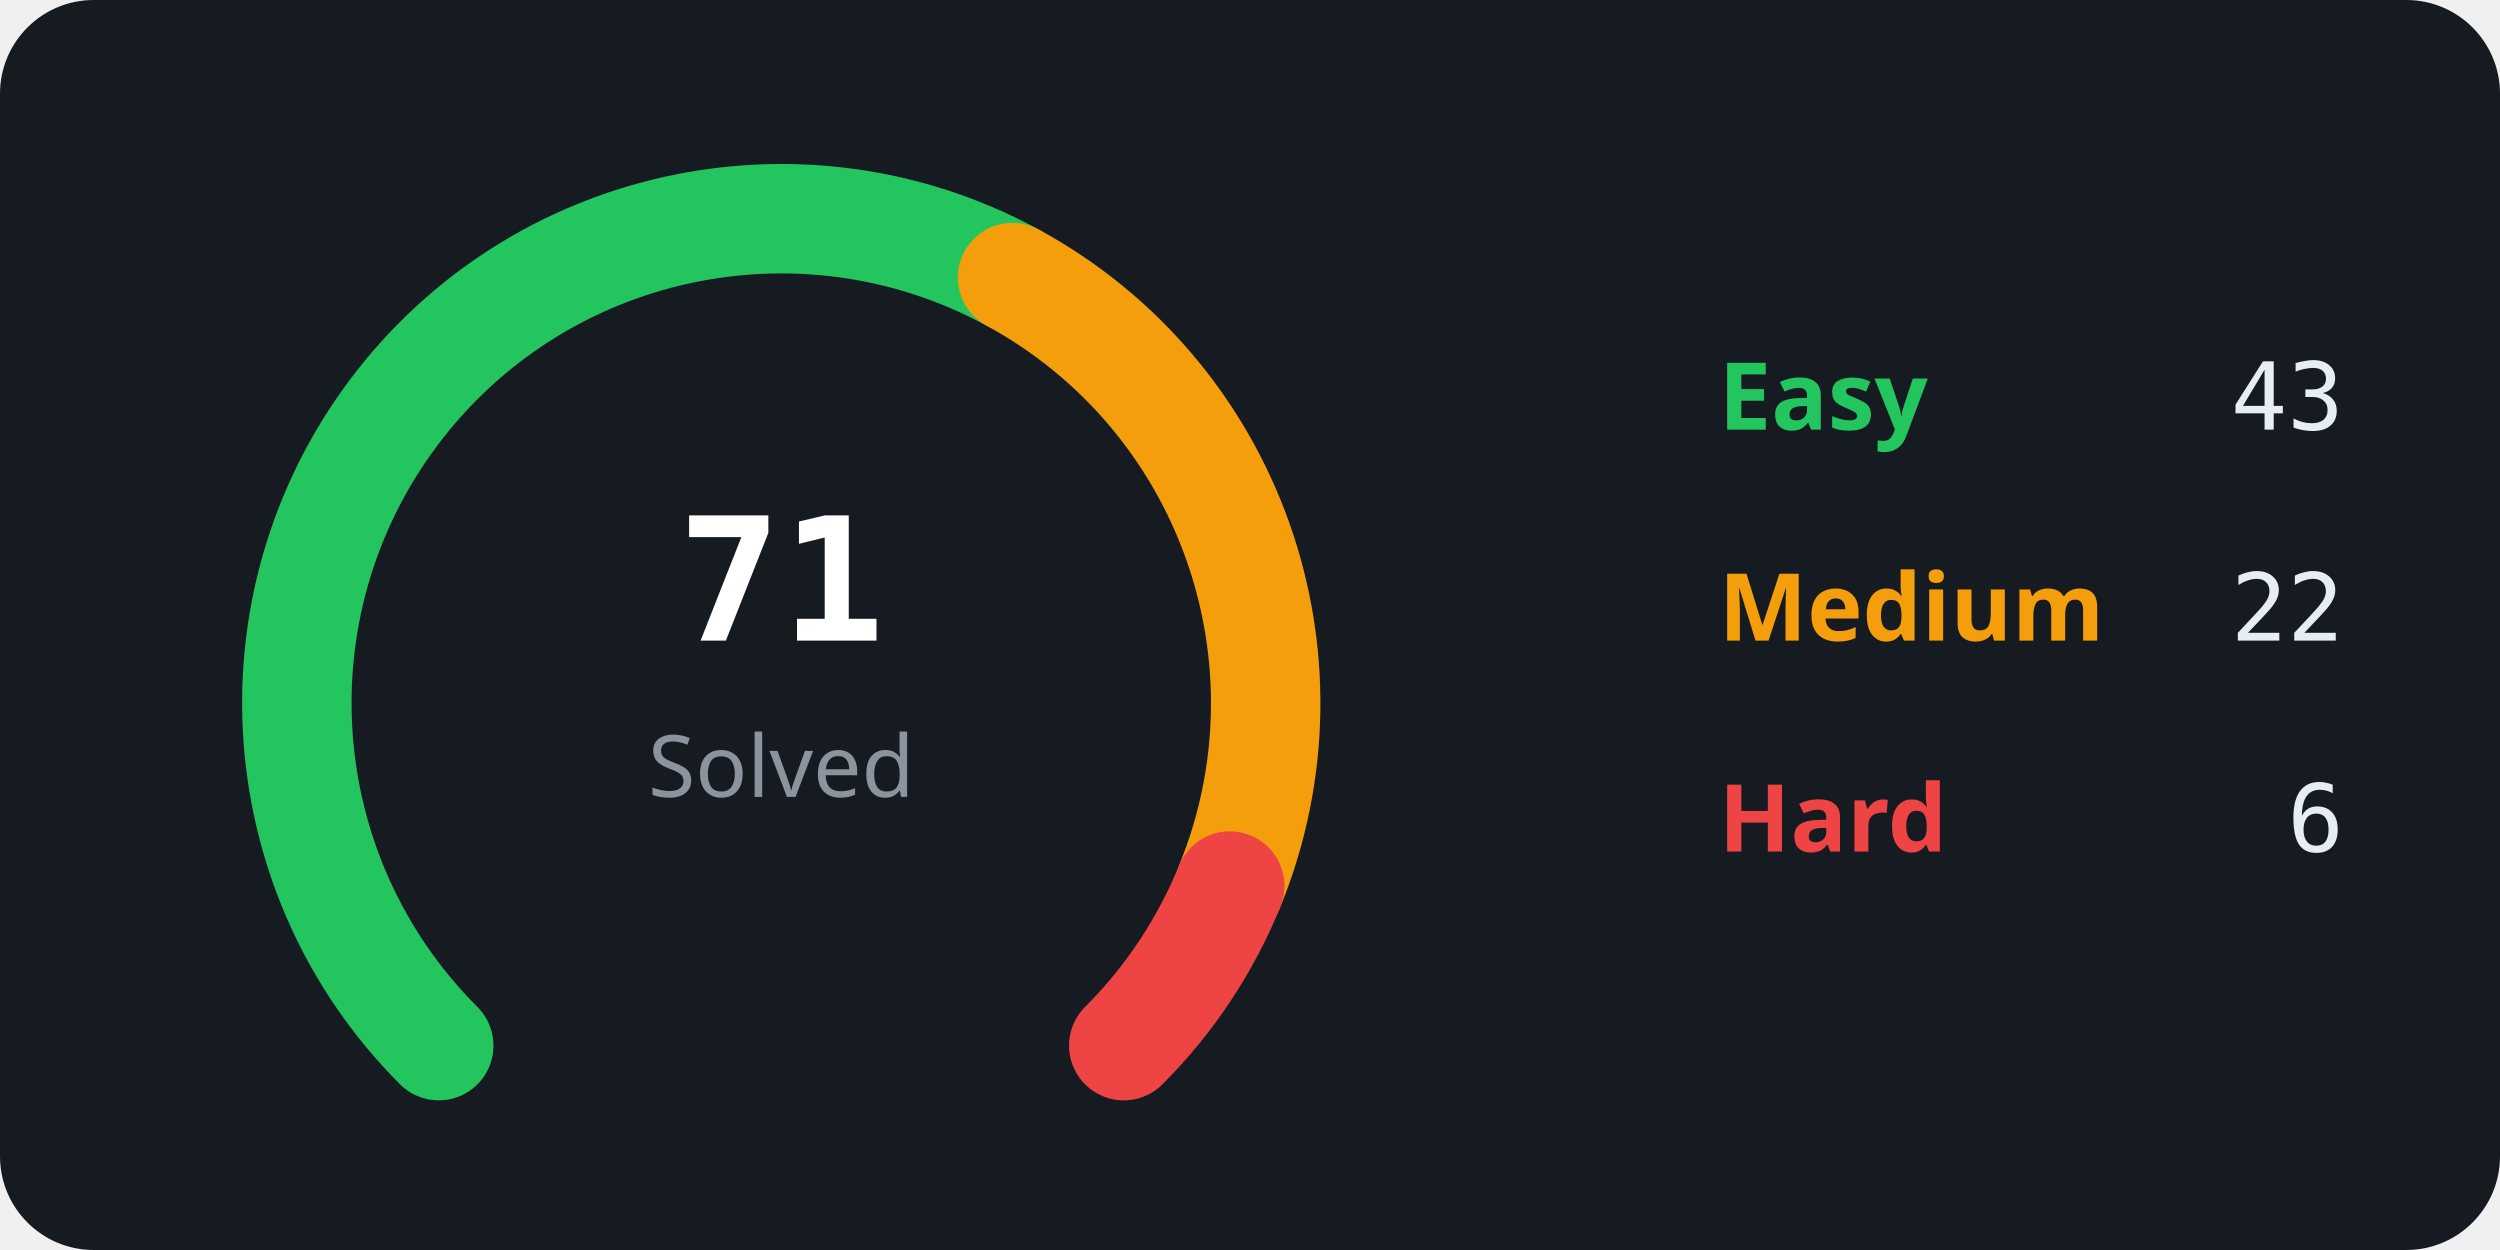
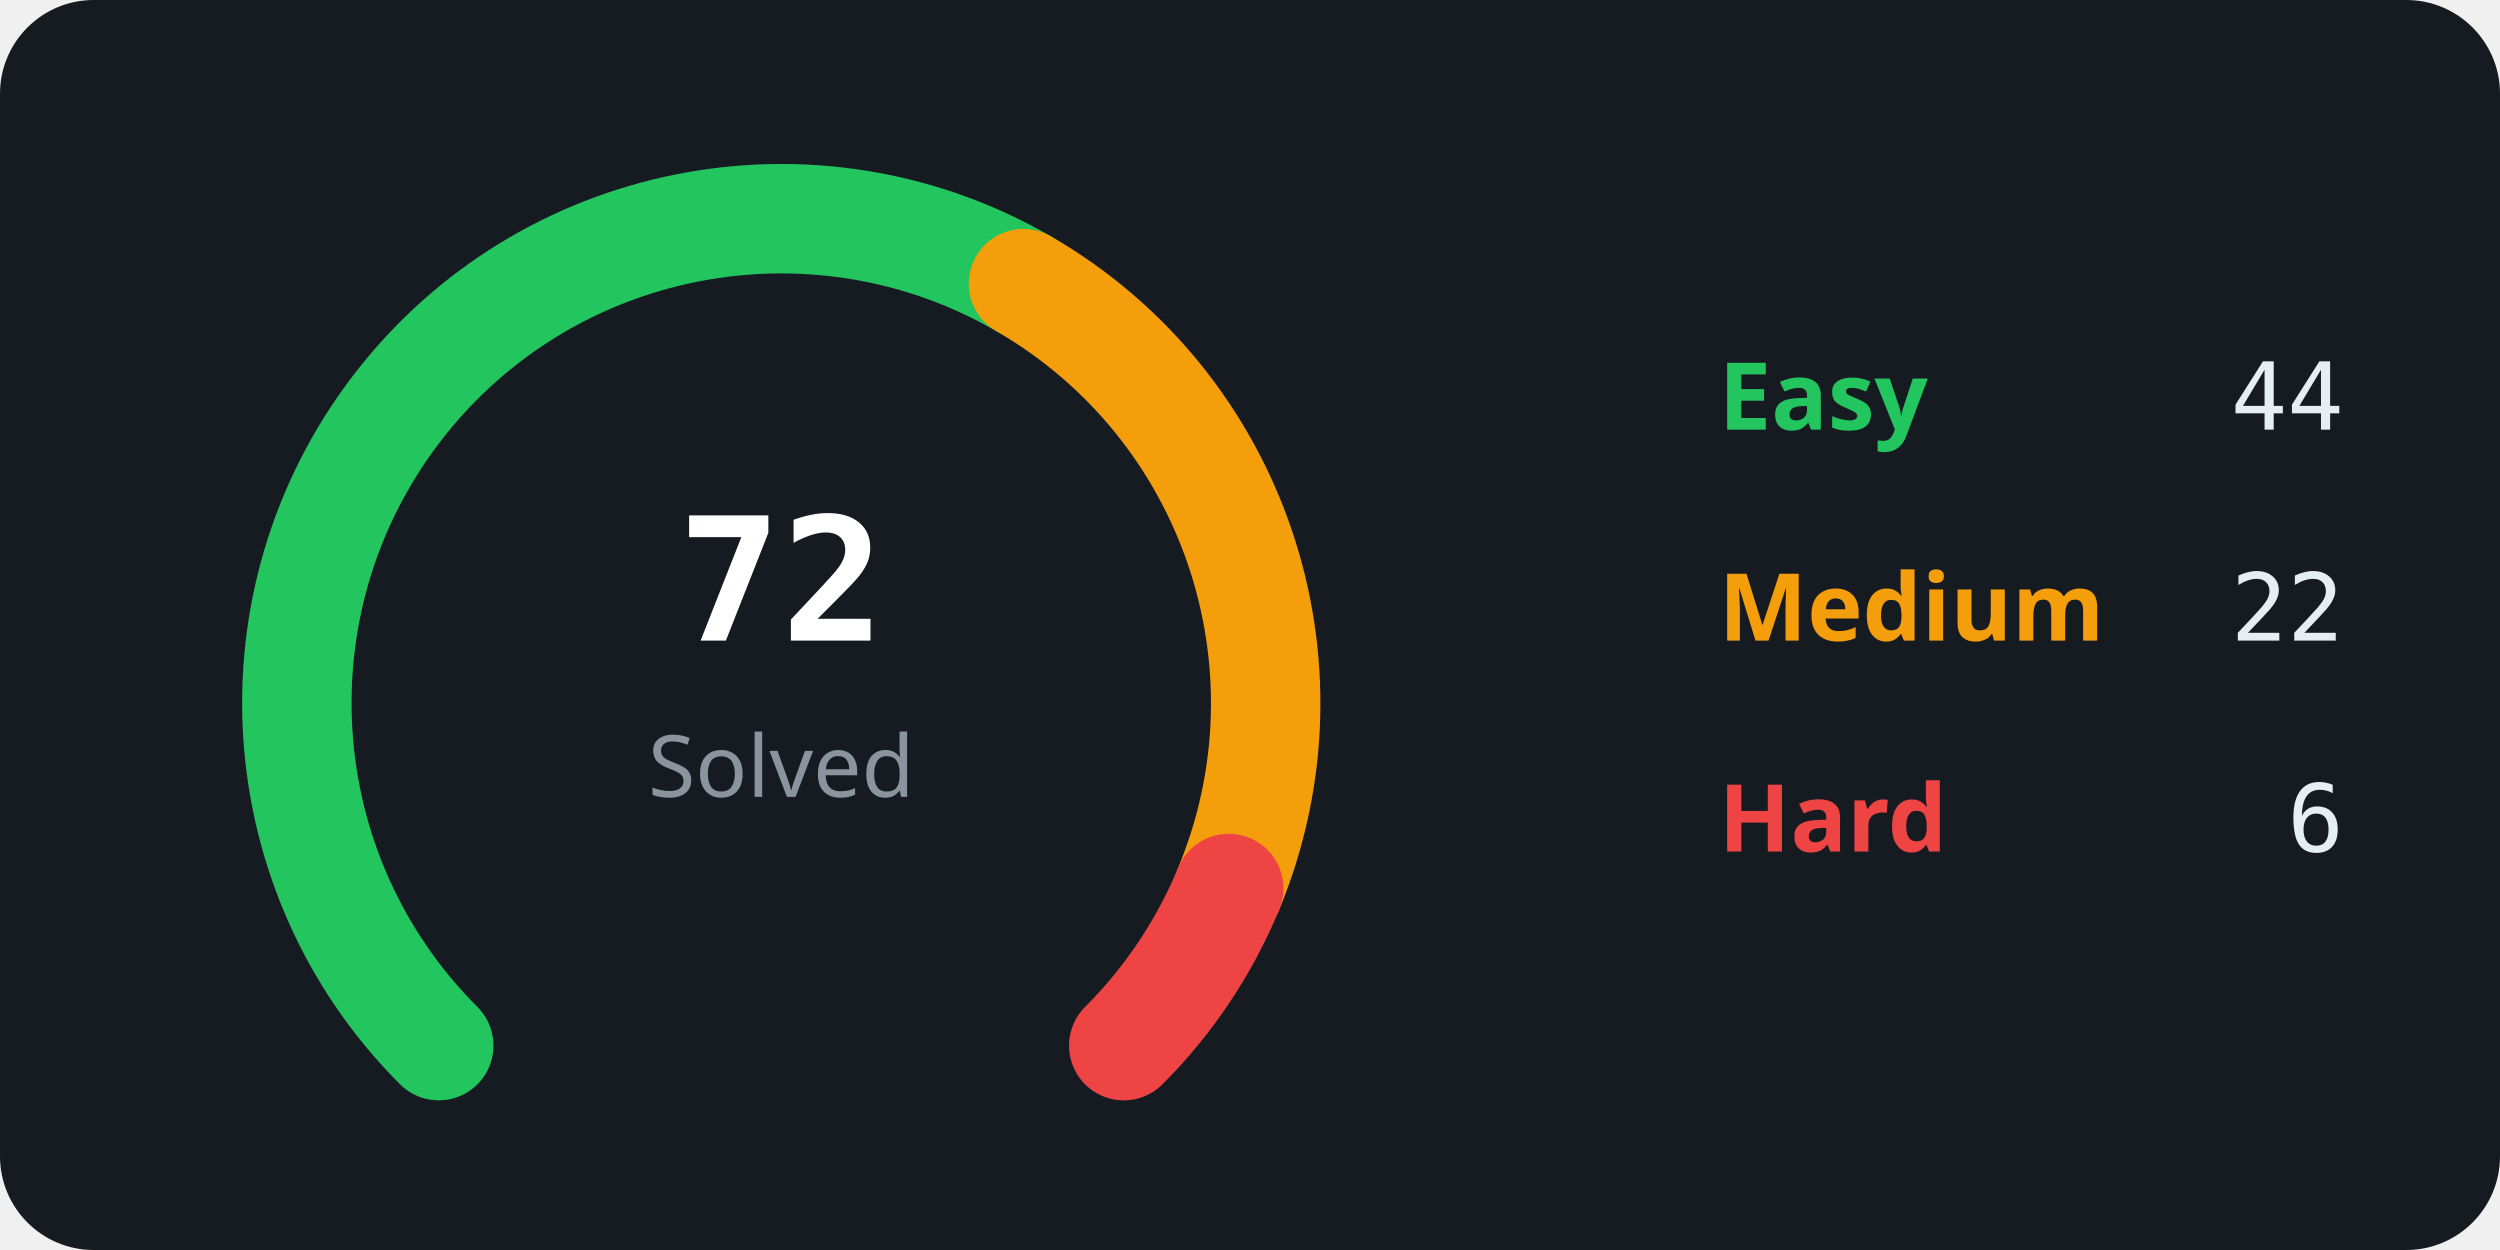
<svg xmlns="http://www.w3.org/2000/svg" width="320" height="160" viewBox="0 0 320 160">
  <rect width="320" height="160" rx="12" fill="#161b22" />
  <path d="M 56.159,133.841 A 62,62 0 1,1 143.841,133.841" stroke="#2d2d3d" stroke-width="14" fill="none" stroke-linecap="round" />
-   <path d="M 56.159,133.841 A 62,62 0 0,1 129.604,35.524" stroke="#22c55e" stroke-width="14" fill="none" stroke-linecap="round" />
-   <path d="M 129.604,35.524 A 62,62 0 0,1 157.411,113.409" stroke="#f59e0b" stroke-width="14" fill="none" stroke-linecap="round" />
-   <path d="M 157.411,113.409 A 62,62 0 0,1 143.841,133.841" stroke="#ef4444" stroke-width="14" fill="none" stroke-linecap="round" />
-   <text x="100" y="82" text-anchor="middle" fill="white" font-size="22" font-weight="bold" font-family="monospace">71</text>
+   <path d="M 56.159,133.841 A 62,62 0 0,1 131.000,36.306" stroke="#22c55e" stroke-width="14" fill="none" stroke-linecap="round" />
+   <path d="M 131.000,36.306 A 62,62 0 0,1 157.281,113.726" stroke="#f59e0b" stroke-width="14" fill="none" stroke-linecap="round" />
+   <path d="M 157.281,113.726 A 62,62 0 0,1 143.841,133.841" stroke="#ef4444" stroke-width="14" fill="none" stroke-linecap="round" />
+   <text x="100" y="82" text-anchor="middle" fill="white" font-size="22" font-weight="bold" font-family="monospace">72</text>
  <text x="100" y="102" text-anchor="middle" fill="#8b949e" font-size="11" font-family="sans-serif">Solved</text>
  <text x="220" y="55" fill="#22c55e" font-size="12" font-weight="bold" font-family="sans-serif">Easy</text>
-   <text x="300" y="55" fill="#e6edf3" font-size="12" font-family="monospace" text-anchor="end">43</text>
+   <text x="300" y="55" fill="#e6edf3" font-size="12" font-family="monospace" text-anchor="end">44</text>
  <text x="220" y="82" fill="#f59e0b" font-size="12" font-weight="bold" font-family="sans-serif">Medium</text>
  <text x="300" y="82" fill="#e6edf3" font-size="12" font-family="monospace" text-anchor="end">22</text>
  <text x="220" y="109" fill="#ef4444" font-size="12" font-weight="bold" font-family="sans-serif">Hard</text>
  <text x="300" y="109" fill="#e6edf3" font-size="12" font-family="monospace" text-anchor="end">6</text>
</svg>
